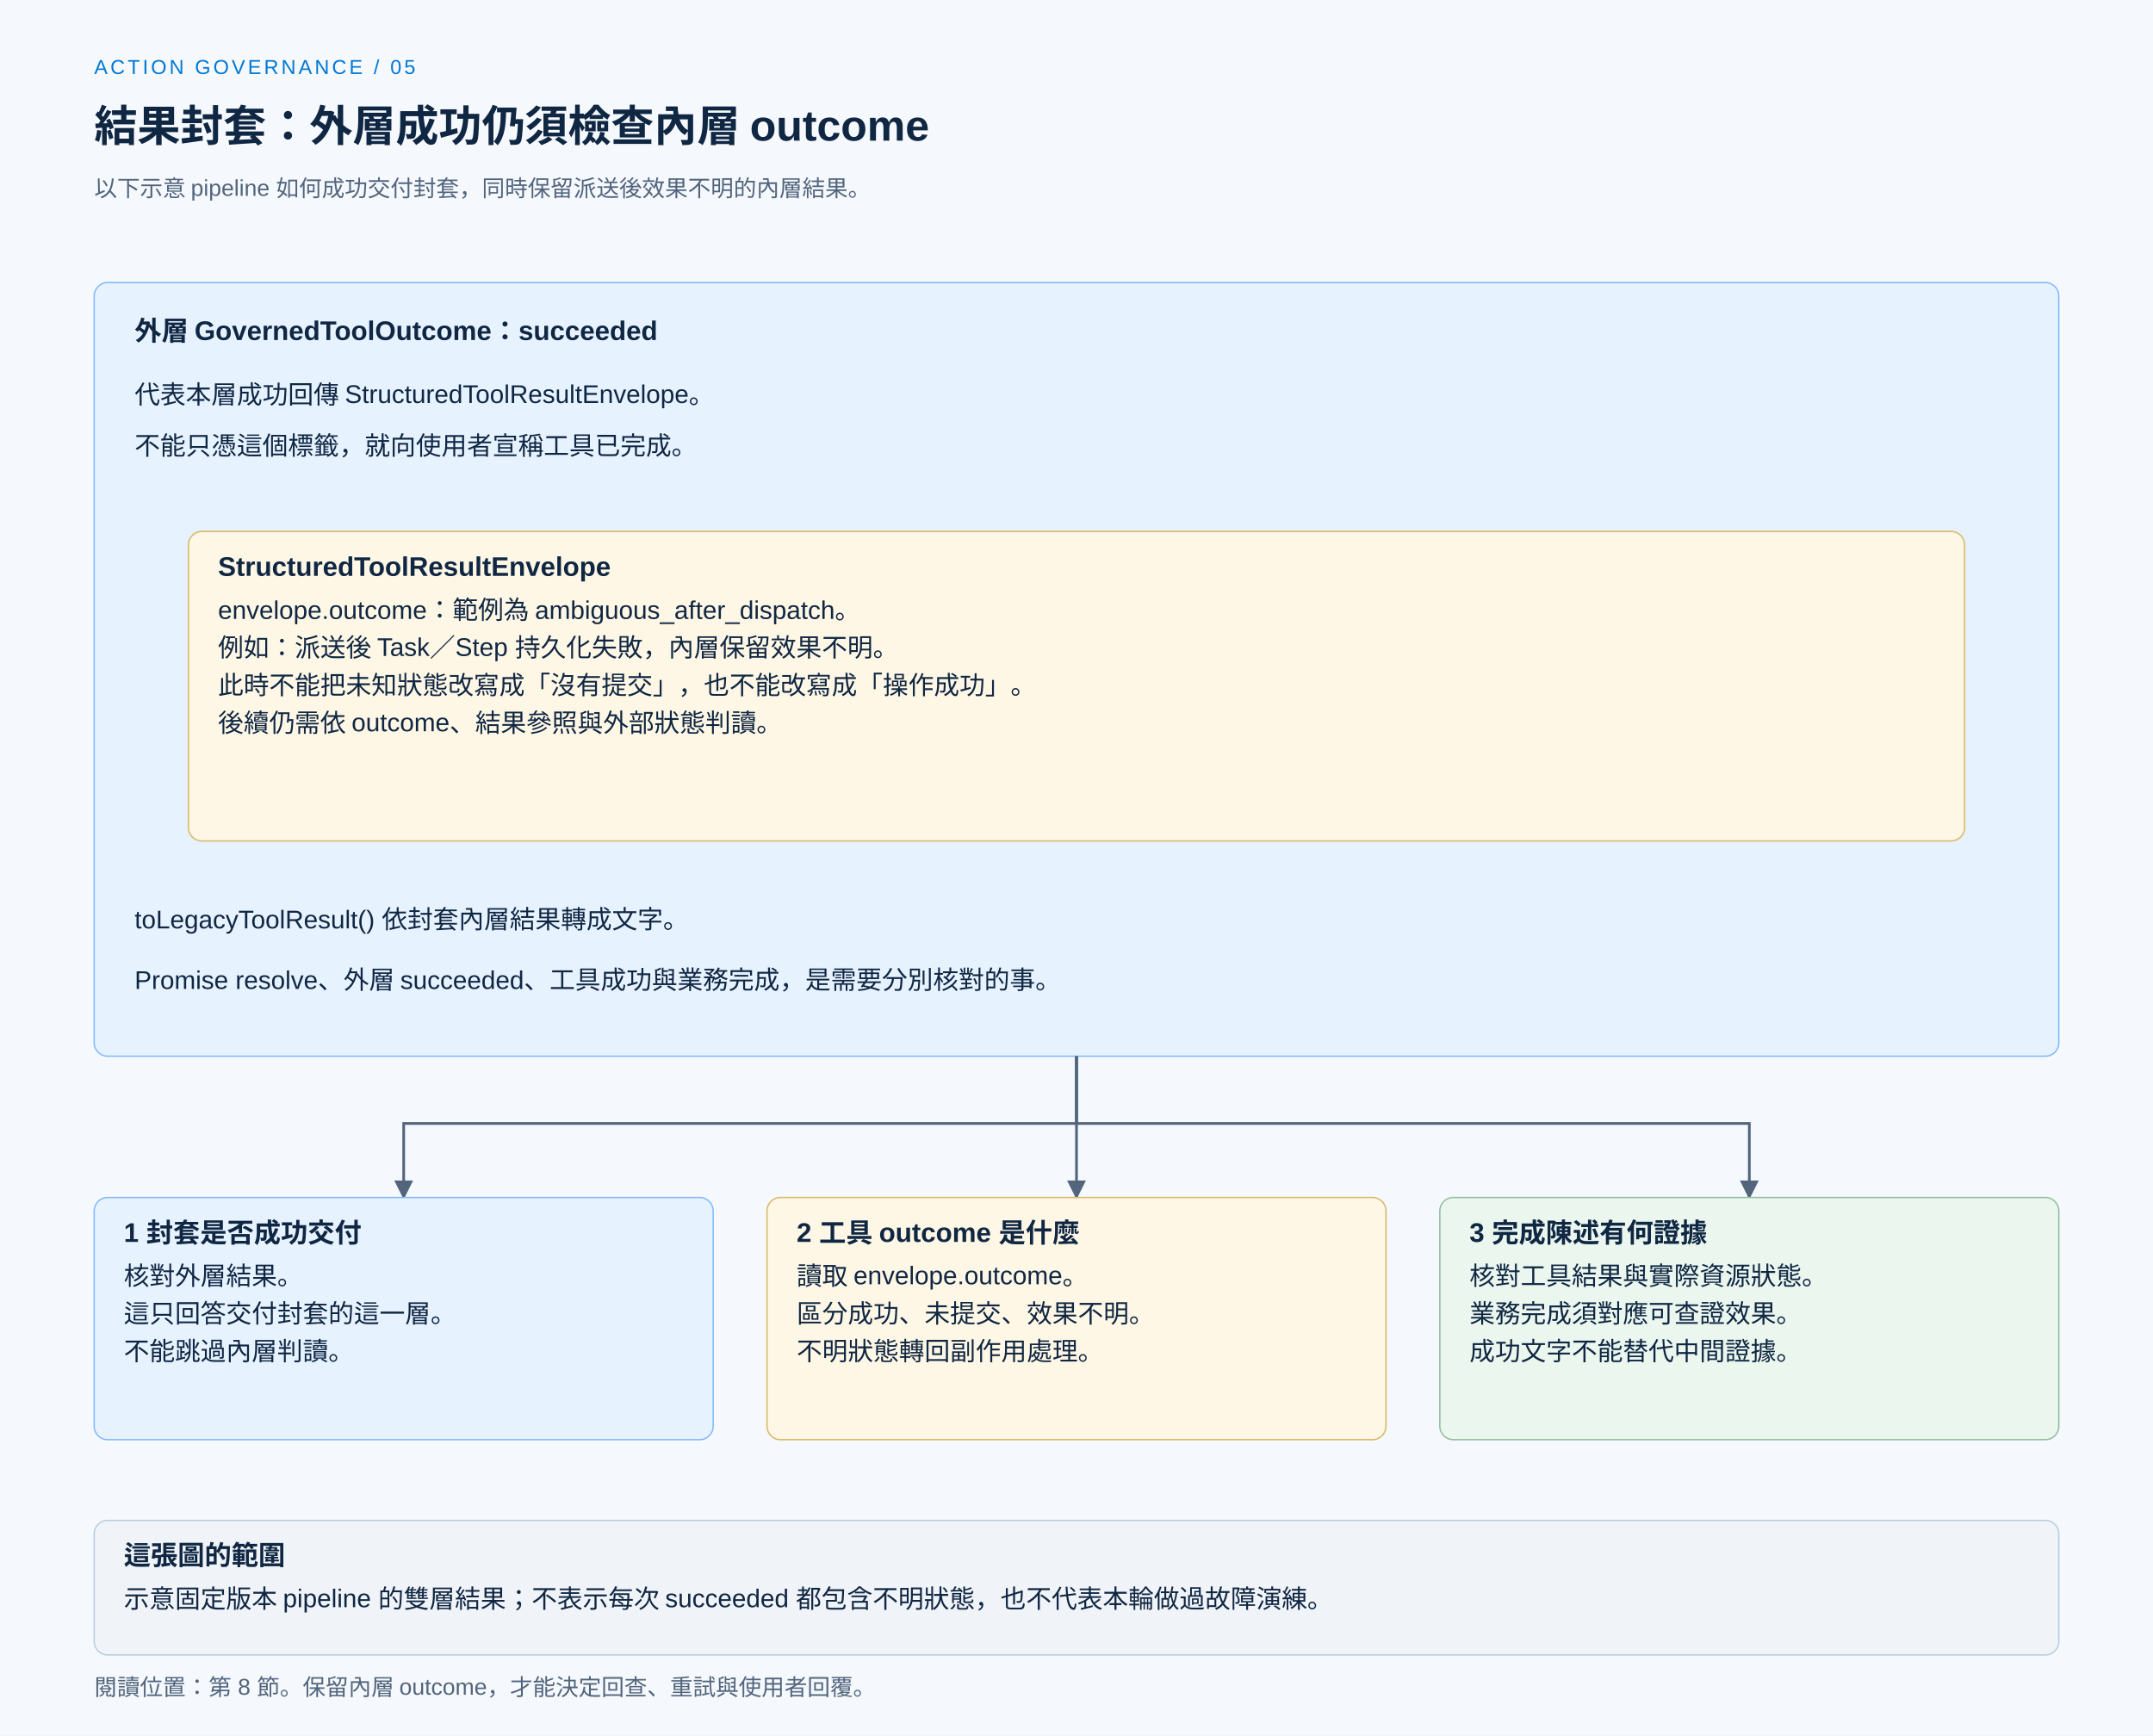
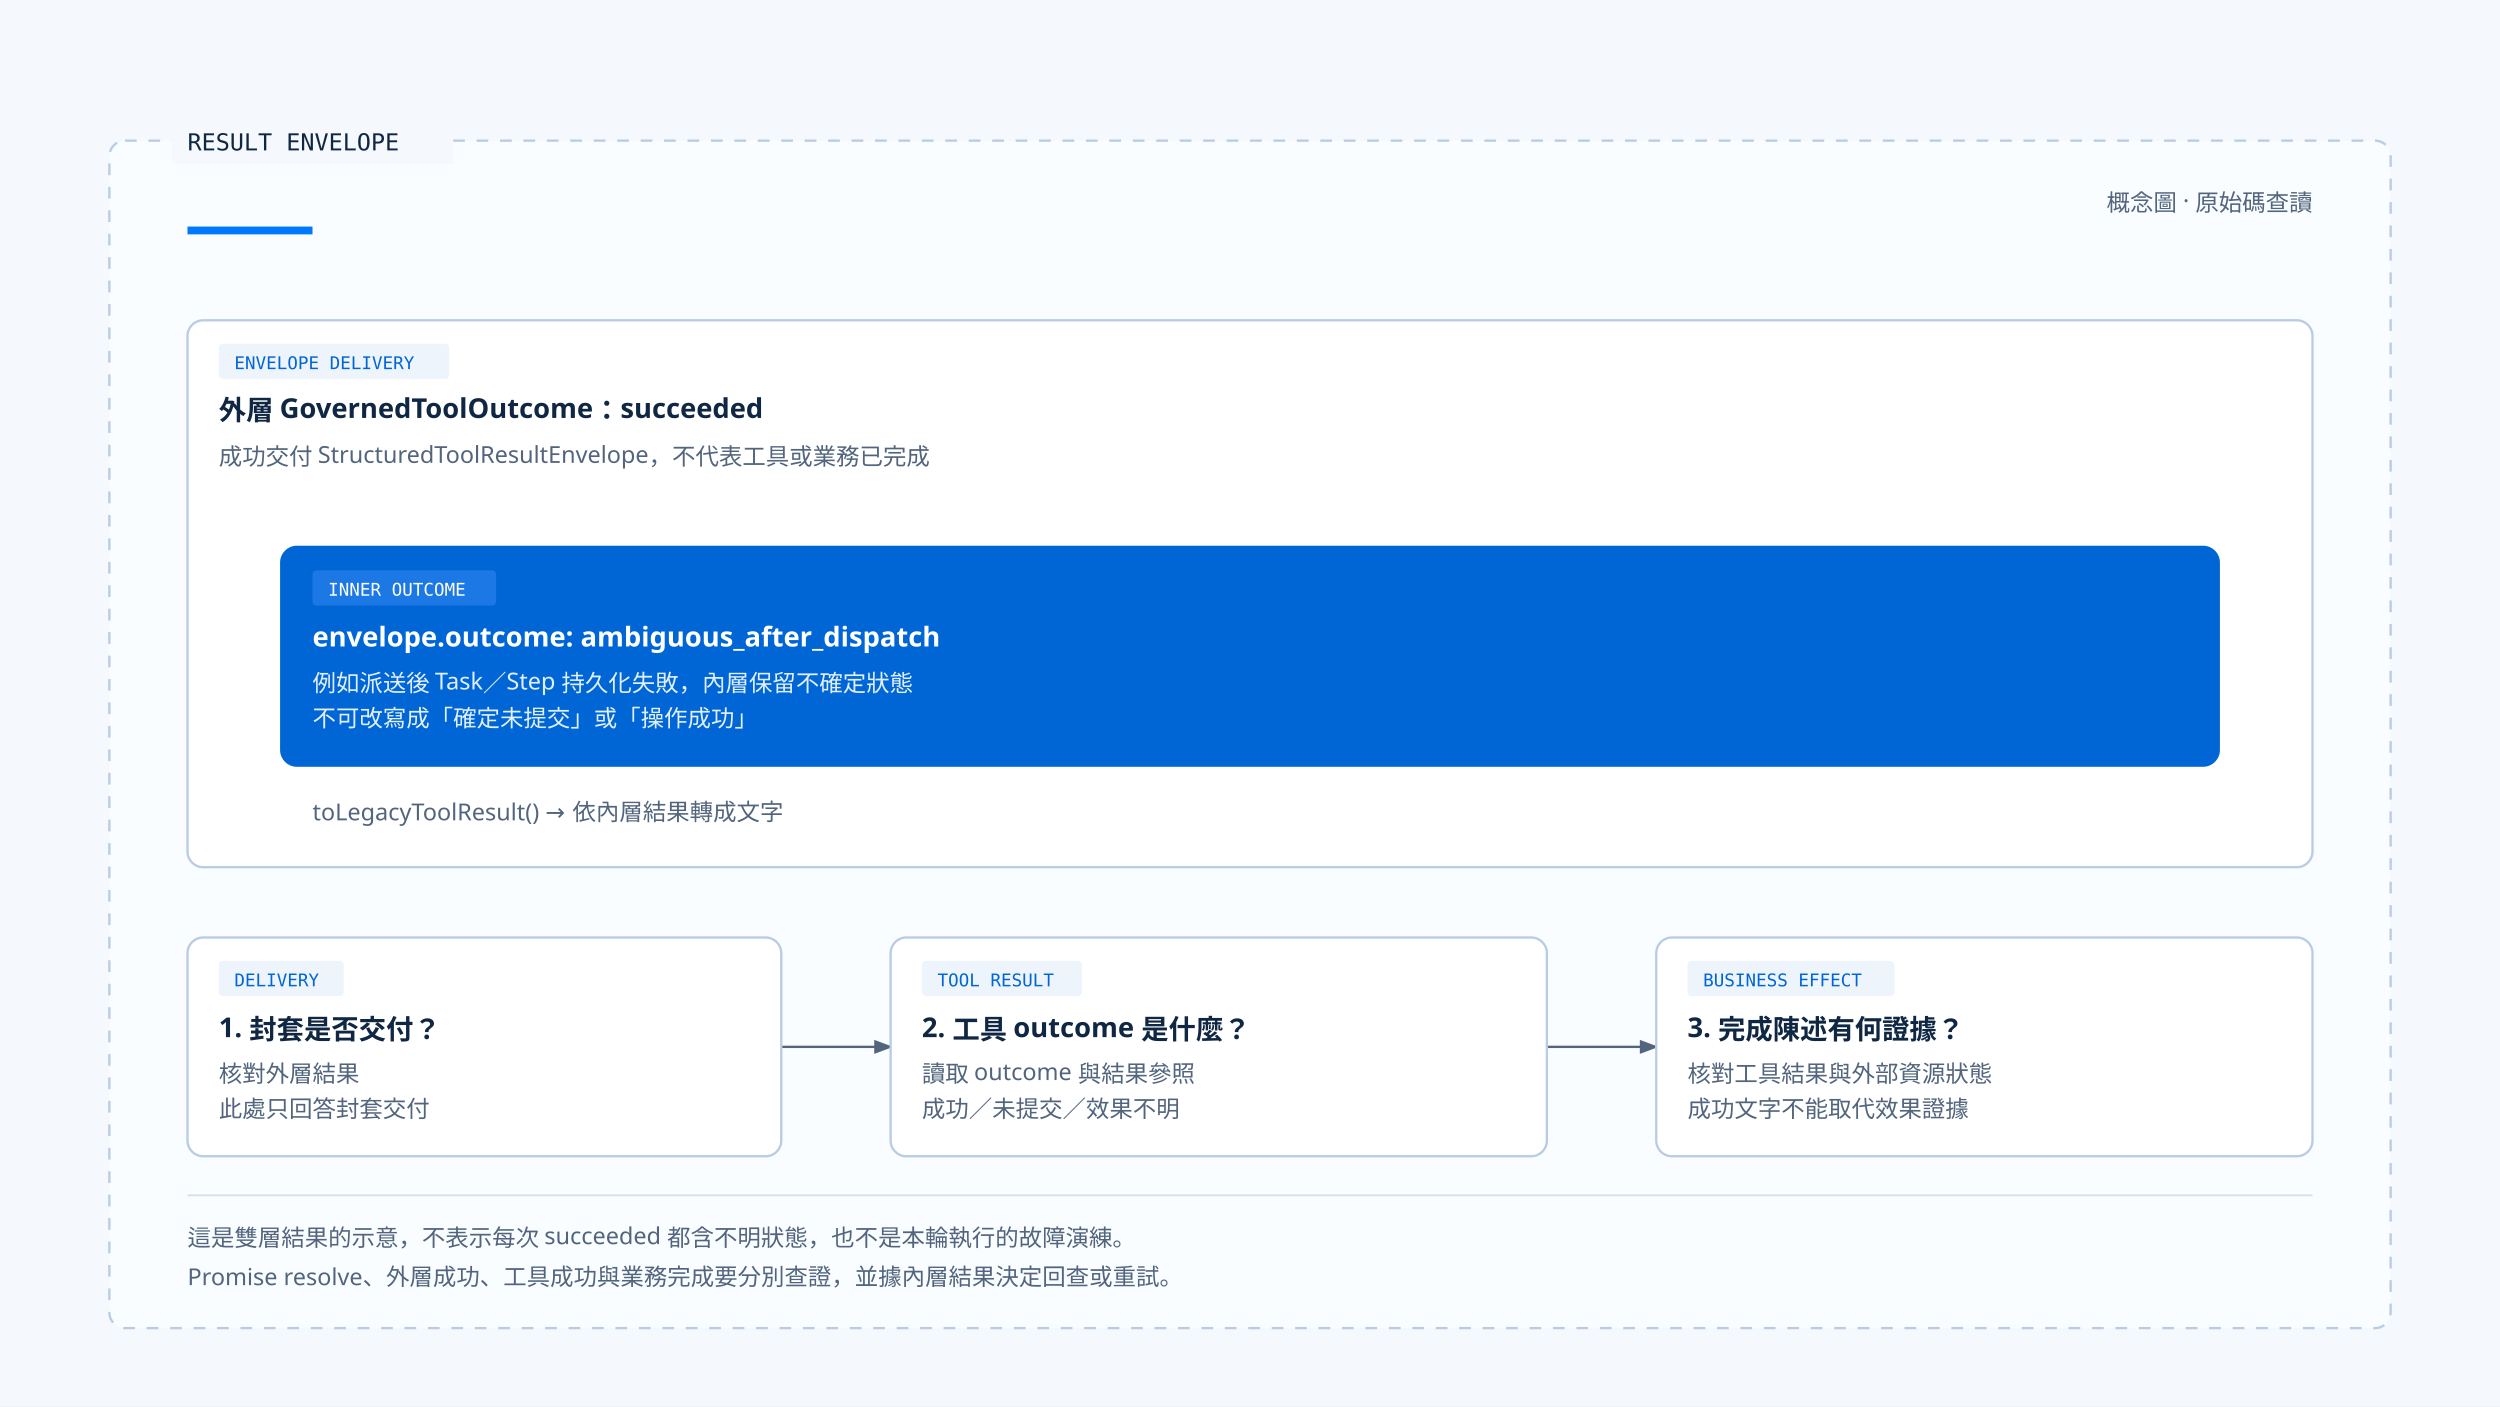
- <svg xmlns="http://www.w3.org/2000/svg" viewBox="0 0 1600 1290" width="1600" height="1290" lang="zh-TW" role="img" aria-labelledby="title desc">
+ <svg xmlns="http://www.w3.org/2000/svg" viewBox="0 0 1280 720" width="1280" height="720" lang="zh-TW" role="img" aria-labelledby="05-result-envelope-title 05-result-envelope-desc" id="d-05-result-envelope-root">
  <defs>
-     <marker id="arrow" viewBox="0 0 10 10" refX="9" refY="5" markerWidth="7" markerHeight="7" orient="auto-start-reverse">
-       <path d="M 0 0 L 10 5 L 0 10 z" fill="#52657d" />
+     <style>#d-05-result-envelope-root { color: #102743; font-family: 'Geist', 'Noto Sans TC', 'PingFang TC', 'Microsoft JhengHei', sans-serif; }
+       #d-05-result-envelope-root nav, #d-05-result-envelope-root p, #d-05-result-envelope-root li { font-size:14px;line-height:1.8 }
+       #d-05-result-envelope-root a { color:#0066d6 }
+       #d-05-result-envelope-root .diagram-container { width:100%;overflow-x:auto }
+       #d-05-result-envelope-root details { margin-top:24px;border-top:1px solid #b9cce3;padding-top:16px }
+       #d-05-result-envelope-root summary { cursor:pointer;font-weight:600 }
+       #d-05-result-envelope-root .notes { display:grid;grid-template-columns:repeat(auto-fit,minmax(280px,1fr));gap:20px }
+       #d-05-result-envelope-root ul { padding-left:20px }
+       #d-05-result-envelope-root nav, #d-05-result-envelope-root details { display:none }
+       #d-05-result-envelope-root .diagram-container { overflow-x:visible }</style>
+     <marker id="d-05-result-envelope-05-result-envelope-arrow" markerWidth="8" markerHeight="6" refX="7" refY="3" orient="auto">
+       <polygon points="0 0, 8 3, 0 6" fill="#52657d" />
+     </marker>
+     <marker id="d-05-result-envelope-05-result-envelope-arrow-accent" markerWidth="8" markerHeight="6" refX="7" refY="3" orient="auto">
+       <polygon points="0 0, 8 3, 0 6" fill="#0078fc" />
    </marker>
  </defs>
-   <style>text{font-family:'Segoe UI','Microsoft JhengHei',Arial,sans-serif;fill:#102743}.title{font-size:32px;font-weight:700}.heading{font-size:20px;font-weight:600}.body{font-size:19px}.small{font-size:17px;fill:#52657d}.kicker{font-size:15px;fill:#0078d4;letter-spacing:2px}.label{font-size:16px;fill:#0078d4;font-weight:600;paint-order:stroke;stroke:#f5f8fc;stroke-width:5;stroke-linejoin:round}</style>
-   <rect width="1600" height="1290" fill="#f5f8fc" />
-   <text x="70" y="55" class="kicker">ACTION GOVERNANCE / 05</text>
-   <text x="70" y="105" class="title">結果封套：外層成功仍須檢查內層 outcome</text>
-   <text x="70" y="146" class="small">以下示意 pipeline 如何成功交付封套，同時保留派送後效果不明的內層結果。</text>
-   <g>
-     <rect x="70" y="210" width="1460" height="575" rx="10" fill="#e7f2ff" stroke="#80baff" />
-     <text x="100" y="253" class="heading">外層 GovernedToolOutcome：succeeded</text>
-     <text x="100" y="300" class="body">代表本層成功回傳 StructuredToolResultEnvelope。</text>
-     <text x="100" y="338" class="body">不能只憑這個標籤，就向使用者宣稱工具已完成。</text>
-     <g>
-       <rect x="140" y="395" width="1320" height="230" rx="10" fill="#fff7e5" stroke="#d8b866" />
-       <text x="162" y="428" class="heading">StructuredToolResultEnvelope</text>
-       <text x="162" y="460" class="body">envelope.outcome：範例為 ambiguous_after_dispatch。</text>
-       <text x="162" y="488" class="body">例如：派送後 Task／Step 持久化失敗，內層保留效果不明。</text>
-       <text x="162" y="516" class="body">此時不能把未知狀態改寫成「沒有提交」，也不能改寫成「操作成功」。</text>
-       <text x="162" y="544" class="body">後續仍需依 outcome、結果參照與外部狀態判讀。</text>
-     </g>
-     <text x="100" y="690" class="body">toLegacyToolResult() 依封套內層結果轉成文字。</text>
-     <text x="100" y="735" class="body">Promise resolve、外層 succeeded、工具成功與業務完成，是需要分別核對的事。</text>
+   <rect width="1280" height="720" fill="#f5f8fc" />
+   <rect x="56" y="72" width="1168" height="608" rx="8" fill="#fafdff" stroke="#b9cce3" stroke-width="1.2" stroke-dasharray="6 6" />
+   <rect x="88" y="60" width="144" height="24" fill="#f5f8fc" />
+   <text x="96" y="77" font-size="12" fill="#102743" font-weight="500" font-family="'Geist Mono', 'Consolas', 'Microsoft JhengHei', monospace">RESULT ENVELOPE</text>
+   <text x="1184" y="108" font-size="12" fill="#52657d" font-weight="400" font-family="'Geist', 'Noto Sans TC', 'PingFang TC', 'Microsoft JhengHei', sans-serif" text-anchor="end">概念圖 · 原始碼查讀</text>
+   <rect x="96" y="116" width="64" height="4" fill="#0078fc" />
+   <path d="M400 536 L456 536" fill="none" stroke="#52657d" stroke-width="1.2" marker-end="url(#d-05-result-envelope-05-result-envelope-arrow)" />
+   <path d="M792 536 L848 536" fill="none" stroke="#52657d" stroke-width="1.2" marker-end="url(#d-05-result-envelope-05-result-envelope-arrow)" />
+   <g data-node="true">
+     <rect x="96" y="164" width="1088" height="280" rx="8" fill="#ffffff" stroke="#b9cce3" stroke-width="1.2" />
+     <rect x="112" y="176" width="118" height="18" rx="2" fill="#eef4fb" />
+     <text x="120" y="189" font-size="9" fill="#0066d6" font-weight="500" font-family="'Geist Mono', 'Consolas', 'Microsoft JhengHei', monospace">ENVELOPE DELIVERY</text>
+     <text x="112" y="215" font-size="14" fill="#102743" font-weight="600" font-family="'Geist', 'Noto Sans TC', 'PingFang TC', 'Microsoft JhengHei', sans-serif">外層 GovernedToolOutcome：succeeded</text>
+     <text x="112" y="238" font-size="12" fill="#52657d" font-weight="400" font-family="'Geist', 'Noto Sans TC', 'PingFang TC', 'Microsoft JhengHei', sans-serif">成功交付 StructuredToolResultEnvelope，不代表工具或業務已完成</text>
  </g>
-   <path d="M 800 785 V 835 H 300 V 890" fill="none" stroke="#52657d" stroke-width="2" marker-end="url(#arrow)" />
-   <path d="M 800 785 V 835 H 800 V 890" fill="none" stroke="#52657d" stroke-width="2" marker-end="url(#arrow)" />
-   <path d="M 800 785 V 835 H 1300 V 890" fill="none" stroke="#52657d" stroke-width="2" marker-end="url(#arrow)" />
-   <g>
-     <rect x="70" y="890" width="460" height="180" rx="10" fill="#e7f2ff" stroke="#80baff" />
-     <text x="92" y="923" class="heading">1  封套是否成功交付</text>
-     <text x="92" y="955" class="body">核對外層結果。</text>
-     <text x="92" y="983" class="body">這只回答交付封套的這一層。</text>
-     <text x="92" y="1011" class="body">不能跳過內層判讀。</text>
+   <g data-node="true">
+     <rect x="144" y="280" width="992" height="112" rx="8" fill="#0066d6" stroke="#0066d6" stroke-width="1.2" />
+     <rect x="160" y="292" width="94" height="18" rx="2" fill="#1c78e4" />
+     <text x="168" y="305" font-size="9" fill="#ffffff" font-weight="500" font-family="'Geist Mono', 'Consolas', 'Microsoft JhengHei', monospace">INNER OUTCOME</text>
+     <text x="160" y="331" font-size="14" fill="#ffffff" font-weight="600" font-family="'Geist', 'Noto Sans TC', 'PingFang TC', 'Microsoft JhengHei', sans-serif">envelope.outcome: ambiguous_after_dispatch</text>
+     <text x="160" y="354" font-size="12" fill="#e2efff" font-weight="400" font-family="'Geist', 'Noto Sans TC', 'PingFang TC', 'Microsoft JhengHei', sans-serif">例如派送後 Task／Step 持久化失敗，內層保留不確定狀態</text>
+     <text x="160" y="372" font-size="12" fill="#e2efff" font-weight="400" font-family="'Geist', 'Noto Sans TC', 'PingFang TC', 'Microsoft JhengHei', sans-serif">不可改寫成「確定未提交」或「操作成功」</text>
  </g>
-   <g>
-     <rect x="570" y="890" width="460" height="180" rx="10" fill="#fff7e5" stroke="#d8b866" />
-     <text x="592" y="923" class="heading">2  工具 outcome 是什麼</text>
-     <text x="592" y="955" class="body">讀取 envelope.outcome。</text>
-     <text x="592" y="983" class="body">區分成功、未提交、效果不明。</text>
-     <text x="592" y="1011" class="body">不明狀態轉回副作用處理。</text>
+   <text x="160" y="420" font-size="12" fill="#52657d" font-weight="400" font-family="'Geist', 'Noto Sans TC', 'PingFang TC', 'Microsoft JhengHei', sans-serif">toLegacyToolResult() → 依內層結果轉成文字</text>
+   <g data-node="true">
+     <rect x="96" y="480" width="304" height="112" rx="8" fill="#ffffff" stroke="#b9cce3" stroke-width="1.2" />
+     <rect x="112" y="492" width="64" height="18" rx="2" fill="#eef4fb" />
+     <text x="120" y="505" font-size="9" fill="#0066d6" font-weight="500" font-family="'Geist Mono', 'Consolas', 'Microsoft JhengHei', monospace">DELIVERY</text>
+     <text x="112" y="531" font-size="14" fill="#102743" font-weight="600" font-family="'Geist', 'Noto Sans TC', 'PingFang TC', 'Microsoft JhengHei', sans-serif">1. 封套是否交付？</text>
+     <text x="112" y="554" font-size="12" fill="#52657d" font-weight="400" font-family="'Geist', 'Noto Sans TC', 'PingFang TC', 'Microsoft JhengHei', sans-serif">核對外層結果</text>
+     <text x="112" y="572" font-size="12" fill="#52657d" font-weight="400" font-family="'Geist', 'Noto Sans TC', 'PingFang TC', 'Microsoft JhengHei', sans-serif">此處只回答封套交付</text>
  </g>
-   <g>
-     <rect x="1070" y="890" width="460" height="180" rx="10" fill="#eaf6ee" stroke="#92bda0" />
-     <text x="1092" y="923" class="heading">3  完成陳述有何證據</text>
-     <text x="1092" y="955" class="body">核對工具結果與實際資源狀態。</text>
-     <text x="1092" y="983" class="body">業務完成須對應可查證效果。</text>
-     <text x="1092" y="1011" class="body">成功文字不能替代中間證據。</text>
+   <g data-node="true">
+     <rect x="456" y="480" width="336" height="112" rx="8" fill="#ffffff" stroke="#b9cce3" stroke-width="1.2" />
+     <rect x="472" y="492" width="82" height="18" rx="2" fill="#eef4fb" />
+     <text x="480" y="505" font-size="9" fill="#0066d6" font-weight="500" font-family="'Geist Mono', 'Consolas', 'Microsoft JhengHei', monospace">TOOL RESULT</text>
+     <text x="472" y="531" font-size="14" fill="#102743" font-weight="600" font-family="'Geist', 'Noto Sans TC', 'PingFang TC', 'Microsoft JhengHei', sans-serif">2. 工具 outcome 是什麼？</text>
+     <text x="472" y="554" font-size="12" fill="#52657d" font-weight="400" font-family="'Geist', 'Noto Sans TC', 'PingFang TC', 'Microsoft JhengHei', sans-serif">讀取 outcome 與結果參照</text>
+     <text x="472" y="572" font-size="12" fill="#52657d" font-weight="400" font-family="'Geist', 'Noto Sans TC', 'PingFang TC', 'Microsoft JhengHei', sans-serif">成功／未提交／效果不明</text>
  </g>
-   <g>
-     <rect x="70" y="1130" width="1460" height="100" rx="10" fill="#f0f3f7" stroke="#b9cce3" />
-     <text x="92" y="1163" class="heading">這張圖的範圍</text>
-     <text x="92" y="1195" class="body">示意固定版本 pipeline 的雙層結果；不表示每次 succeeded 都包含不明狀態，也不代表本輪做過故障演練。</text>
+   <g data-node="true">
+     <rect x="848" y="480" width="336" height="112" rx="8" fill="#ffffff" stroke="#b9cce3" stroke-width="1.2" />
+     <rect x="864" y="492" width="106" height="18" rx="2" fill="#eef4fb" />
+     <text x="872" y="505" font-size="9" fill="#0066d6" font-weight="500" font-family="'Geist Mono', 'Consolas', 'Microsoft JhengHei', monospace">BUSINESS EFFECT</text>
+     <text x="864" y="531" font-size="14" fill="#102743" font-weight="600" font-family="'Geist', 'Noto Sans TC', 'PingFang TC', 'Microsoft JhengHei', sans-serif">3. 完成陳述有何證據？</text>
+     <text x="864" y="554" font-size="12" fill="#52657d" font-weight="400" font-family="'Geist', 'Noto Sans TC', 'PingFang TC', 'Microsoft JhengHei', sans-serif">核對工具結果與外部資源狀態</text>
+     <text x="864" y="572" font-size="12" fill="#52657d" font-weight="400" font-family="'Geist', 'Noto Sans TC', 'PingFang TC', 'Microsoft JhengHei', sans-serif">成功文字不能取代效果證據</text>
  </g>
-   <text x="70" y="1260" class="small">閱讀位置：第 8 節。保留內層 outcome，才能決定回查、重試與使用者回覆。</text>
+   <path d="M96 612 H1184" stroke="#d5e1ee" stroke-width="1" />
+   <text x="96" y="638" font-size="12" fill="#52657d" font-weight="400" font-family="'Geist', 'Noto Sans TC', 'PingFang TC', 'Microsoft JhengHei', sans-serif">這是雙層結果的示意，不表示每次 succeeded 都含不明狀態，也不是本輪執行的故障演練。</text>
+   <text x="96" y="658" font-size="12" fill="#52657d" font-weight="400" font-family="'Geist', 'Noto Sans TC', 'PingFang TC', 'Microsoft JhengHei', sans-serif">Promise resolve、外層成功、工具成功與業務完成要分別查證，並據內層結果決定回查或重試。</text>
</svg>
